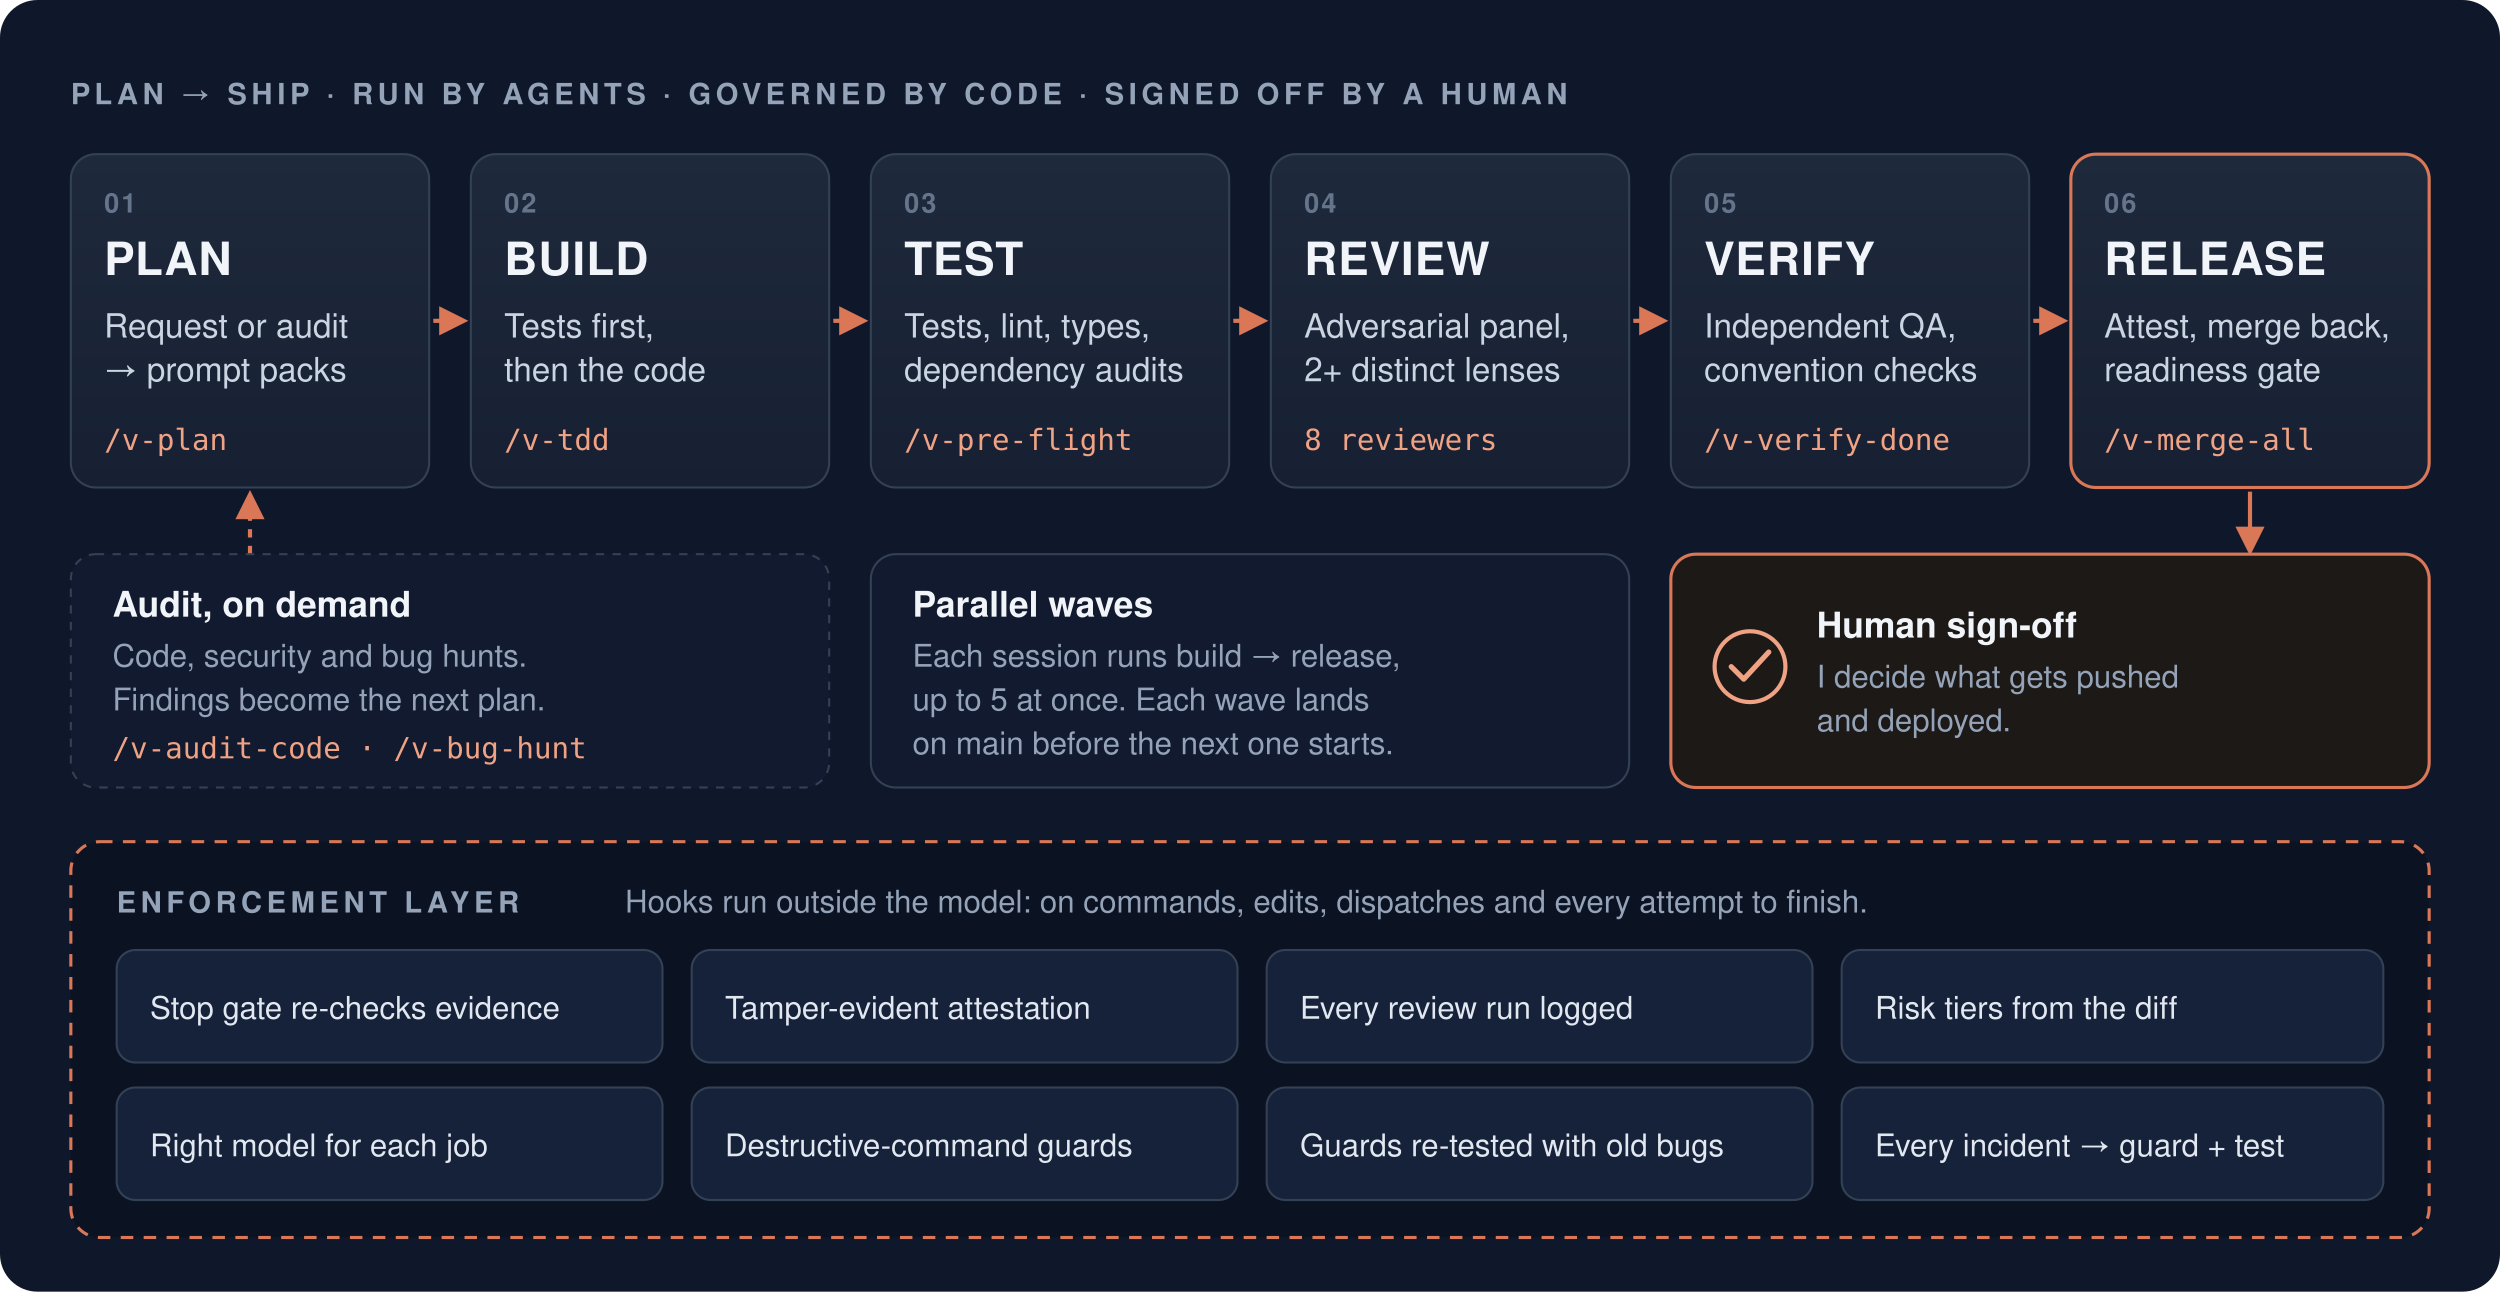
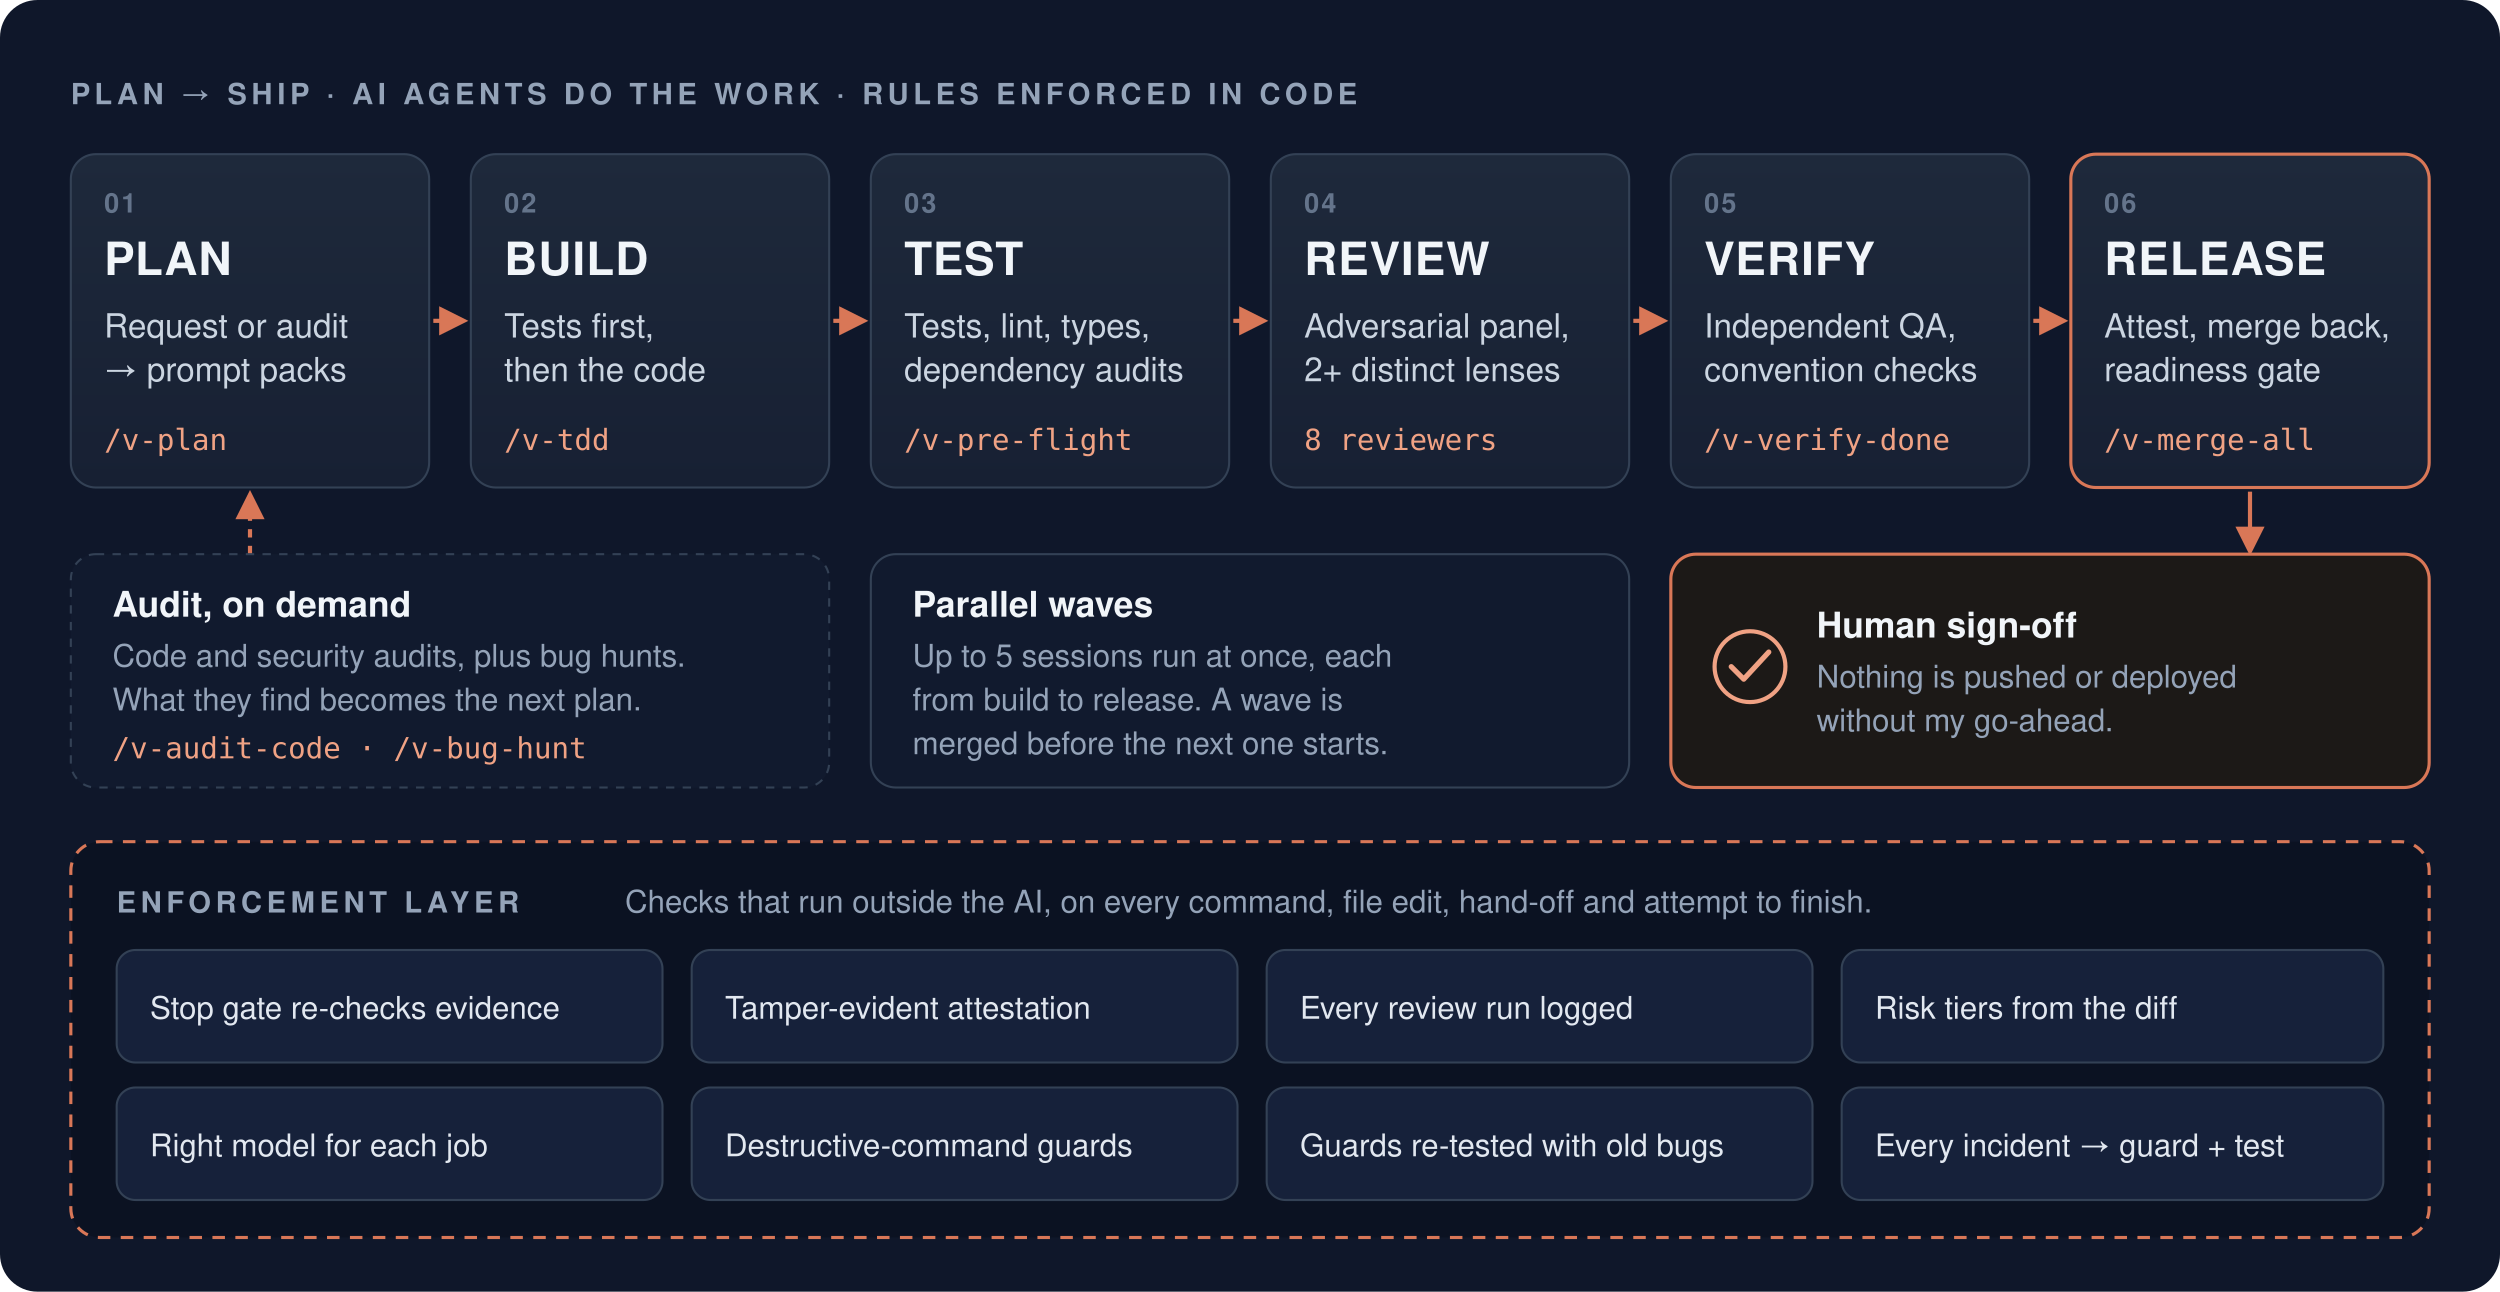
<svg xmlns="http://www.w3.org/2000/svg" viewBox="0 0 1200 620" width="1200" height="620" role="img" aria-labelledby="t d">
  <defs>
    <marker id="arrow" viewBox="0 0 10 10" refX="8" refY="5" markerWidth="7" markerHeight="7" orient="auto-start-reverse">
      <path d="M0,0 L10,5 L0,10 z" fill="#d97757" />
    </marker>
    <linearGradient id="card" x1="0" y1="0" x2="0" y2="1">
      <stop offset="0" stop-color="#1e293b" />
      <stop offset="1" stop-color="#172033" />
    </linearGradient>
  </defs>
  <style>
    .sans { font-family: -apple-system, BlinkMacSystemFont, 'Segoe UI', Helvetica, Arial, sans-serif; }
    .mono { font-family: ui-monospace, SFMono-Regular, Menlo, Consolas, monospace; }
    .num { font-size: 13px; fill: #64748b; font-weight: 600; letter-spacing: 1px; }
    .stage { font-size: 22px; fill: #f1f5f9; font-weight: 700; letter-spacing: 0.5px; }
    .desc { font-size: 16px; fill: #cbd5e1; }
    .tag { font-size: 14px; fill: #f0a284; }
    .kicker { font-size: 14px; fill: #94a3b8; font-weight: 600; letter-spacing: 2.2px; }
    .title { font-size: 17px; fill: #f1f5f9; font-weight: 700; }
    .chip { font-size: 15px; fill: #e2e8f0; }
    .small { font-size: 15px; fill: #94a3b8; }
  </style>
  <rect x="0" y="0" width="1200" height="620" rx="18" fill="#0f172a" />
-   <text x="34" y="50" class="sans kicker">PLAN → SHIP · RUN BY AGENTS · GOVERNED BY CODE · SIGNED OFF BY A HUMAN</text>
+   <text x="34" y="50" class="sans kicker">PLAN → SHIP · AI AGENTS DO THE WORK · RULES ENFORCED IN CODE</text>
  <g class="sans">
    <g transform="translate(34,74)">
      <rect width="172" height="160" rx="12" fill="url(#card)" stroke="#334155" />
      <text x="16" y="28" class="num">01</text>
      <text x="16" y="58" class="stage">PLAN</text>
      <text x="16" y="88" class="desc">Request or audit</text>
      <text x="16" y="109" class="desc">→ prompt packs</text>
      <text x="16" y="142" class="mono tag">/v-plan</text>
    </g>
    <g transform="translate(226,74)">
      <rect width="172" height="160" rx="12" fill="url(#card)" stroke="#334155" />
      <text x="16" y="28" class="num">02</text>
      <text x="16" y="58" class="stage">BUILD</text>
      <text x="16" y="88" class="desc">Tests first,</text>
      <text x="16" y="109" class="desc">then the code</text>
      <text x="16" y="142" class="mono tag">/v-tdd</text>
    </g>
    <g transform="translate(418,74)">
      <rect width="172" height="160" rx="12" fill="url(#card)" stroke="#334155" />
      <text x="16" y="28" class="num">03</text>
      <text x="16" y="58" class="stage">TEST</text>
      <text x="16" y="88" class="desc">Tests, lint, types,</text>
      <text x="16" y="109" class="desc">dependency audits</text>
      <text x="16" y="142" class="mono tag">/v-pre-flight</text>
    </g>
    <g transform="translate(610,74)">
      <rect width="172" height="160" rx="12" fill="url(#card)" stroke="#334155" />
      <text x="16" y="28" class="num">04</text>
      <text x="16" y="58" class="stage">REVIEW</text>
      <text x="16" y="88" class="desc">Adversarial panel,</text>
      <text x="16" y="109" class="desc">2+ distinct lenses</text>
      <text x="16" y="142" class="mono tag">8 reviewers</text>
    </g>
    <g transform="translate(802,74)">
      <rect width="172" height="160" rx="12" fill="url(#card)" stroke="#334155" />
      <text x="16" y="28" class="num">05</text>
      <text x="16" y="58" class="stage">VERIFY</text>
      <text x="16" y="88" class="desc">Independent QA,</text>
      <text x="16" y="109" class="desc">convention checks</text>
      <text x="16" y="142" class="mono tag">/v-verify-done</text>
    </g>
    <g transform="translate(994,74)">
      <rect width="172" height="160" rx="12" fill="url(#card)" stroke="#d97757" stroke-width="1.5" />
      <text x="16" y="28" class="num">06</text>
      <text x="16" y="58" class="stage">RELEASE</text>
      <text x="16" y="88" class="desc">Attest, merge back,</text>
      <text x="16" y="109" class="desc">readiness gate</text>
      <text x="16" y="142" class="mono tag">/v-merge-all</text>
    </g>
  </g>
  <g stroke="#d97757" stroke-width="2" fill="none" marker-end="url(#arrow)">
    <line x1="208" y1="154" x2="222" y2="154" />
    <line x1="400" y1="154" x2="414" y2="154" />
    <line x1="592" y1="154" x2="606" y2="154" />
    <line x1="784" y1="154" x2="798" y2="154" />
    <line x1="976" y1="154" x2="990" y2="154" />
    <path d="M1080,236 L1080,264" />
    <path d="M120,266 L120,238" stroke-dasharray="4 4" />
  </g>
  <g class="sans">
    <rect x="34" y="266" width="364" height="112" rx="12" fill="#111a2e" stroke="#334155" stroke-dasharray="4 4" />
    <text x="54" y="296" class="title">Audit, on demand</text>
-     <text x="54" y="320" class="small">Code, security and bug hunts.</text>
-     <text x="54" y="341" class="small">Findings become the next plan.</text>
+     <text x="54" y="320" class="small">Code and security audits, plus bug hunts.</text>
+     <text x="54" y="341" class="small">What they find becomes the next plan.</text>
    <text x="54" y="364" class="mono tag">/v-audit-code · /v-bug-hunt</text>
  </g>
  <g class="sans">
    <rect x="418" y="266" width="364" height="112" rx="12" fill="#111a2e" stroke="#334155" />
    <text x="438" y="296" class="title">Parallel waves</text>
-     <text x="438" y="320" class="small">Each session runs build → release,</text>
-     <text x="438" y="341" class="small">up to 5 at once. Each wave lands</text>
-     <text x="438" y="362" class="small">on main before the next one starts.</text>
+     <text x="438" y="320" class="small">Up to 5 sessions run at once, each</text>
+     <text x="438" y="341" class="small">from build to release. A wave is</text>
+     <text x="438" y="362" class="small">merged before the next one starts.</text>
  </g>
  <g class="sans">
    <rect x="802" y="266" width="364" height="112" rx="12" fill="#1c1917" stroke="#d97757" stroke-width="1.5" />
    <circle cx="840" cy="320" r="17" fill="none" stroke="#f0a284" stroke-width="2" />
    <path d="M831,320 l6,6 l12,-13" fill="none" stroke="#f0a284" stroke-width="2.5" stroke-linecap="round" stroke-linejoin="round" />
    <text x="872" y="306" class="title">Human sign-off</text>
-     <text x="872" y="330" class="small">I decide what gets pushed</text>
-     <text x="872" y="351" class="small">and deployed.</text>
+     <text x="872" y="330" class="small">Nothing is pushed or deployed</text>
+     <text x="872" y="351" class="small">without my go-ahead.</text>
  </g>
  <g class="sans">
    <rect x="34" y="404" width="1132" height="190" rx="14" fill="#0b1222" stroke="#d97757" stroke-dasharray="6 5" stroke-width="1.5" />
    <text x="56" y="438" class="kicker" fill="#f0a284">ENFORCEMENT LAYER</text>
-     <text x="300" y="438" class="small">Hooks run outside the model: on commands, edits, dispatches and every attempt to finish.</text>
+     <text x="300" y="438" class="small">Checks that run outside the AI, on every command, file edit, hand-off and attempt to finish.</text>
    <g class="chip">
      <rect x="56" y="456" width="262" height="54" rx="9" fill="#16213a" stroke="#334155" />
      <text x="72" y="489">Stop gate re-checks evidence</text>
      <rect x="332" y="456" width="262" height="54" rx="9" fill="#16213a" stroke="#334155" />
      <text x="348" y="489">Tamper-evident attestation</text>
      <rect x="608" y="456" width="262" height="54" rx="9" fill="#16213a" stroke="#334155" />
      <text x="624" y="489">Every review run logged</text>
      <rect x="884" y="456" width="260" height="54" rx="9" fill="#16213a" stroke="#334155" />
      <text x="900" y="489">Risk tiers from the diff</text>
      <rect x="56" y="522" width="262" height="54" rx="9" fill="#16213a" stroke="#334155" />
      <text x="72" y="555">Right model for each job</text>
      <rect x="332" y="522" width="262" height="54" rx="9" fill="#16213a" stroke="#334155" />
      <text x="348" y="555">Destructive-command guards</text>
      <rect x="608" y="522" width="262" height="54" rx="9" fill="#16213a" stroke="#334155" />
      <text x="624" y="555">Guards re-tested with old bugs</text>
      <rect x="884" y="522" width="260" height="54" rx="9" fill="#16213a" stroke="#334155" />
      <text x="900" y="555">Every incident → guard + test</text>
    </g>
  </g>
</svg>
